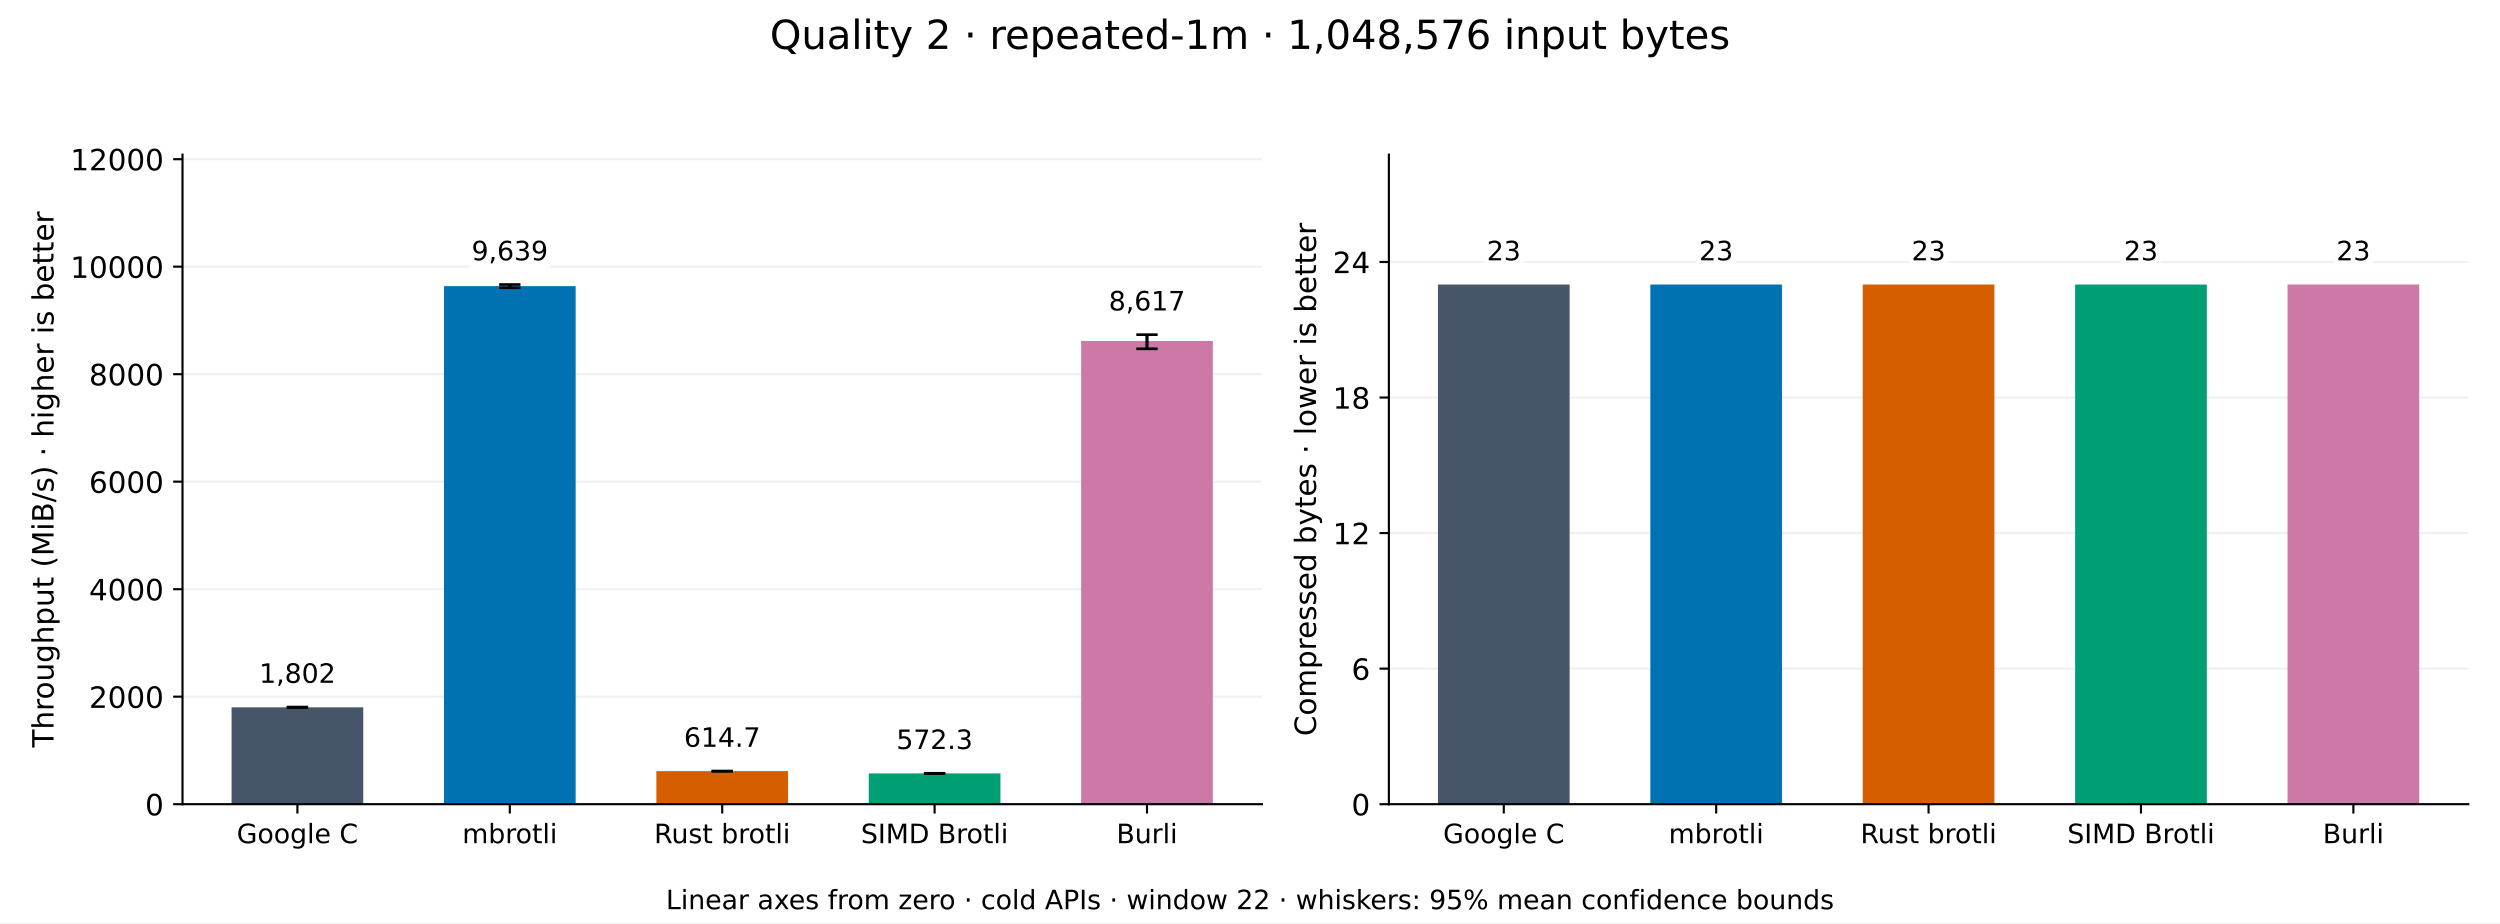
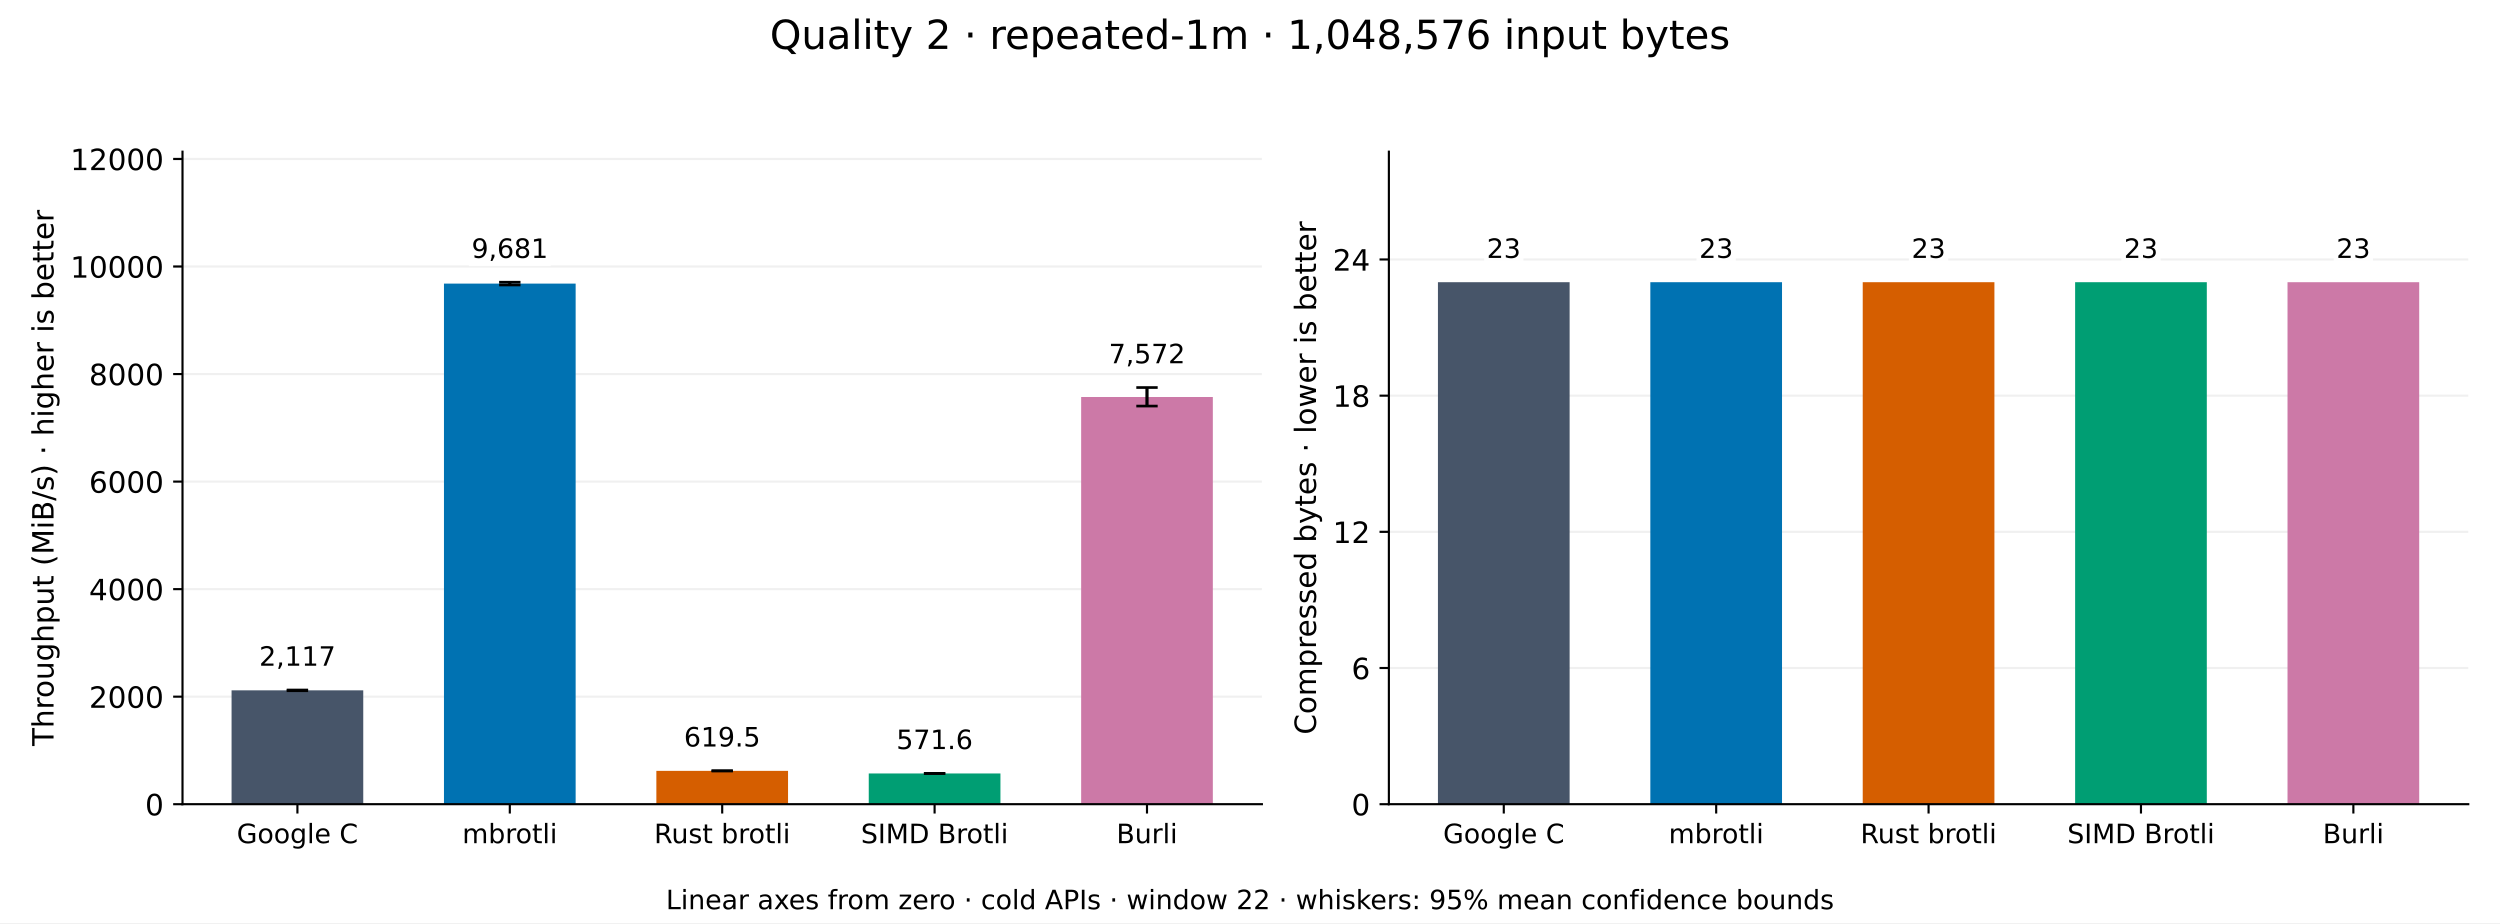
<svg xmlns="http://www.w3.org/2000/svg" xmlns:xlink="http://www.w3.org/1999/xlink" width="936pt" height="345.6pt" viewBox="0 0 936 345.6" version="1.1">
  <defs>
    <style type="text/css">*{stroke-linejoin: round; stroke-linecap: butt}</style>
  </defs>
  <g id="figure_1">
    <g id="patch_1">
      <path d="M 0 345.6 L 936 345.6 L 936 0 L 0 0 z " style="fill: #ffffff" />
    </g>
    <g id="axes_1">
      <g id="patch_2">
-         <path d="M 68.33 301.088 L 472.455 301.088 L 472.455 57.903 L 68.33 57.903 z " style="fill: #ffffff" />
+         <path d="M 68.33 301.088 L 472.455 301.088 L 472.455 56.788 L 68.33 56.788 z " style="fill: #ffffff" />
      </g>
      <g id="matplotlib.axis_1">
        <g id="xtick_1">
          <g id="line2d_1">
            <defs>
              <path id="m3d63aaa0ea" d="M 0 0 L 0 3.5 " style="stroke: #000000; stroke-width: 0.8" />
            </defs>
            <g>
              <use xlink:href="#m3d63aaa0ea" x="111.351" y="301.088" style="stroke: #000000; stroke-width: 0.8" />
            </g>
          </g>
          <g id="text_1">
            <text style="font-size: 10px; font-family: 'DejaVu Sans', 'Bitstream Vera Sans', 'Computer Modern Sans Serif', 'Lucida Grande', 'Verdana', 'Geneva', 'Lucid', 'Arial', 'Helvetica', 'Avant Garde', sans-serif; text-anchor: middle" x="111.351" y="315.686" transform="rotate(-0 111.3508 315.6864)">Google C</text>
          </g>
        </g>
        <g id="xtick_2">
          <g id="line2d_2">
            <g>
              <use xlink:href="#m3d63aaa0ea" x="190.872" y="301.088" style="stroke: #000000; stroke-width: 0.8" />
            </g>
          </g>
          <g id="text_2">
            <text style="font-size: 10px; font-family: 'DejaVu Sans', 'Bitstream Vera Sans', 'Computer Modern Sans Serif', 'Lucida Grande', 'Verdana', 'Geneva', 'Lucid', 'Arial', 'Helvetica', 'Avant Garde', sans-serif; text-anchor: middle" x="190.872" y="315.686" transform="rotate(-0 190.8716 315.6864)">mbrotli</text>
          </g>
        </g>
        <g id="xtick_3">
          <g id="line2d_3">
            <g>
              <use xlink:href="#m3d63aaa0ea" x="270.392" y="301.088" style="stroke: #000000; stroke-width: 0.8" />
            </g>
          </g>
          <g id="text_3">
            <text style="font-size: 10px; font-family: 'DejaVu Sans', 'Bitstream Vera Sans', 'Computer Modern Sans Serif', 'Lucida Grande', 'Verdana', 'Geneva', 'Lucid', 'Arial', 'Helvetica', 'Avant Garde', sans-serif; text-anchor: middle" x="270.392" y="315.686" transform="rotate(-0 270.3925 315.6864)">Rust brotli</text>
          </g>
        </g>
        <g id="xtick_4">
          <g id="line2d_4">
            <g>
              <use xlink:href="#m3d63aaa0ea" x="349.913" y="301.088" style="stroke: #000000; stroke-width: 0.8" />
            </g>
          </g>
          <g id="text_4">
            <text style="font-size: 10px; font-family: 'DejaVu Sans', 'Bitstream Vera Sans', 'Computer Modern Sans Serif', 'Lucida Grande', 'Verdana', 'Geneva', 'Lucid', 'Arial', 'Helvetica', 'Avant Garde', sans-serif; text-anchor: middle" x="349.913" y="315.686" transform="rotate(-0 349.9134 315.6864)">SIMD Brotli</text>
          </g>
        </g>
        <g id="xtick_5">
          <g id="line2d_5">
            <g>
              <use xlink:href="#m3d63aaa0ea" x="429.434" y="301.088" style="stroke: #000000; stroke-width: 0.8" />
            </g>
          </g>
          <g id="text_5">
            <text style="font-size: 10px; font-family: 'DejaVu Sans', 'Bitstream Vera Sans', 'Computer Modern Sans Serif', 'Lucida Grande', 'Verdana', 'Geneva', 'Lucid', 'Arial', 'Helvetica', 'Avant Garde', sans-serif; text-anchor: middle" x="429.434" y="315.686" transform="rotate(-0 429.4342 315.6864)">Burli</text>
          </g>
        </g>
      </g>
      <g id="matplotlib.axis_2">
        <g id="ytick_1">
          <g id="line2d_6">
-             <path d="M 68.33 301.088 L 472.455 301.088 " clip-path="url(#p38b0a529e7)" style="fill: none; stroke: #b0b0b0; stroke-opacity: 0.18; stroke-width: 0.8; stroke-linecap: square" />
+             <path d="M 68.33 301.088 L 472.455 301.088 " clip-path="url(#p04387da18a)" style="fill: none; stroke: #b0b0b0; stroke-opacity: 0.18; stroke-width: 0.8; stroke-linecap: square" />
          </g>
          <g id="line2d_7">
            <defs>
              <path id="mb6c034703b" d="M 0 0 L -3.5 0 " style="stroke: #000000; stroke-width: 0.8" />
            </defs>
            <g>
              <use xlink:href="#mb6c034703b" x="68.33" y="301.088" style="stroke: #000000; stroke-width: 0.8" />
            </g>
          </g>
          <g id="text_6">
            <text style="font-size: 11px; font-family: 'DejaVu Sans', 'Bitstream Vera Sans', 'Computer Modern Sans Serif', 'Lucida Grande', 'Verdana', 'Geneva', 'Lucid', 'Arial', 'Helvetica', 'Avant Garde', sans-serif; text-anchor: end" x="61.33" y="305.267" transform="rotate(-0 61.33 305.2671)">0</text>
          </g>
        </g>
        <g id="ytick_2">
          <g id="line2d_8">
-             <path d="M 68.33 260.84 L 472.455 260.84 " clip-path="url(#p38b0a529e7)" style="fill: none; stroke: #b0b0b0; stroke-opacity: 0.18; stroke-width: 0.8; stroke-linecap: square" />
+             <path d="M 68.33 260.826 L 472.455 260.826 " clip-path="url(#p04387da18a)" style="fill: none; stroke: #b0b0b0; stroke-opacity: 0.18; stroke-width: 0.8; stroke-linecap: square" />
          </g>
          <g id="line2d_9">
            <g>
-               <use xlink:href="#mb6c034703b" x="68.33" y="260.84" style="stroke: #000000; stroke-width: 0.8" />
+               <use xlink:href="#mb6c034703b" x="68.33" y="260.826" style="stroke: #000000; stroke-width: 0.8" />
            </g>
          </g>
          <g id="text_7">
-             <text style="font-size: 11px; font-family: 'DejaVu Sans', 'Bitstream Vera Sans', 'Computer Modern Sans Serif', 'Lucida Grande', 'Verdana', 'Geneva', 'Lucid', 'Arial', 'Helvetica', 'Avant Garde', sans-serif; text-anchor: end" x="61.33" y="265.019" transform="rotate(-0 61.33 265.0191)">2000</text>
+             <text style="font-size: 11px; font-family: 'DejaVu Sans', 'Bitstream Vera Sans', 'Computer Modern Sans Serif', 'Lucida Grande', 'Verdana', 'Geneva', 'Lucid', 'Arial', 'Helvetica', 'Avant Garde', sans-serif; text-anchor: end" x="61.33" y="265.005" transform="rotate(-0 61.33 265.0052)">2000</text>
          </g>
        </g>
        <g id="ytick_3">
          <g id="line2d_10">
-             <path d="M 68.33 220.592 L 472.455 220.592 " clip-path="url(#p38b0a529e7)" style="fill: none; stroke: #b0b0b0; stroke-opacity: 0.18; stroke-width: 0.8; stroke-linecap: square" />
+             <path d="M 68.33 220.564 L 472.455 220.564 " clip-path="url(#p04387da18a)" style="fill: none; stroke: #b0b0b0; stroke-opacity: 0.18; stroke-width: 0.8; stroke-linecap: square" />
          </g>
          <g id="line2d_11">
            <g>
-               <use xlink:href="#mb6c034703b" x="68.33" y="220.592" style="stroke: #000000; stroke-width: 0.8" />
+               <use xlink:href="#mb6c034703b" x="68.33" y="220.564" style="stroke: #000000; stroke-width: 0.8" />
            </g>
          </g>
          <g id="text_8">
-             <text style="font-size: 11px; font-family: 'DejaVu Sans', 'Bitstream Vera Sans', 'Computer Modern Sans Serif', 'Lucida Grande', 'Verdana', 'Geneva', 'Lucid', 'Arial', 'Helvetica', 'Avant Garde', sans-serif; text-anchor: end" x="61.33" y="224.771" transform="rotate(-0 61.33 224.7711)">4000</text>
+             <text style="font-size: 11px; font-family: 'DejaVu Sans', 'Bitstream Vera Sans', 'Computer Modern Sans Serif', 'Lucida Grande', 'Verdana', 'Geneva', 'Lucid', 'Arial', 'Helvetica', 'Avant Garde', sans-serif; text-anchor: end" x="61.33" y="224.743" transform="rotate(-0 61.33 224.7433)">4000</text>
          </g>
        </g>
        <g id="ytick_4">
          <g id="line2d_12">
-             <path d="M 68.33 180.344 L 472.455 180.344 " clip-path="url(#p38b0a529e7)" style="fill: none; stroke: #b0b0b0; stroke-opacity: 0.18; stroke-width: 0.8; stroke-linecap: square" />
+             <path d="M 68.33 180.302 L 472.455 180.302 " clip-path="url(#p04387da18a)" style="fill: none; stroke: #b0b0b0; stroke-opacity: 0.18; stroke-width: 0.8; stroke-linecap: square" />
          </g>
          <g id="line2d_13">
            <g>
-               <use xlink:href="#mb6c034703b" x="68.33" y="180.344" style="stroke: #000000; stroke-width: 0.8" />
+               <use xlink:href="#mb6c034703b" x="68.33" y="180.302" style="stroke: #000000; stroke-width: 0.8" />
            </g>
          </g>
          <g id="text_9">
-             <text style="font-size: 11px; font-family: 'DejaVu Sans', 'Bitstream Vera Sans', 'Computer Modern Sans Serif', 'Lucida Grande', 'Verdana', 'Geneva', 'Lucid', 'Arial', 'Helvetica', 'Avant Garde', sans-serif; text-anchor: end" x="61.33" y="184.523" transform="rotate(-0 61.33 184.5231)">6000</text>
+             <text style="font-size: 11px; font-family: 'DejaVu Sans', 'Bitstream Vera Sans', 'Computer Modern Sans Serif', 'Lucida Grande', 'Verdana', 'Geneva', 'Lucid', 'Arial', 'Helvetica', 'Avant Garde', sans-serif; text-anchor: end" x="61.33" y="184.481" transform="rotate(-0 61.33 184.4813)">6000</text>
          </g>
        </g>
        <g id="ytick_5">
          <g id="line2d_14">
-             <path d="M 68.33 140.096 L 472.455 140.096 " clip-path="url(#p38b0a529e7)" style="fill: none; stroke: #b0b0b0; stroke-opacity: 0.18; stroke-width: 0.8; stroke-linecap: square" />
+             <path d="M 68.33 140.04 L 472.455 140.04 " clip-path="url(#p04387da18a)" style="fill: none; stroke: #b0b0b0; stroke-opacity: 0.18; stroke-width: 0.8; stroke-linecap: square" />
          </g>
          <g id="line2d_15">
            <g>
-               <use xlink:href="#mb6c034703b" x="68.33" y="140.096" style="stroke: #000000; stroke-width: 0.8" />
+               <use xlink:href="#mb6c034703b" x="68.33" y="140.04" style="stroke: #000000; stroke-width: 0.8" />
            </g>
          </g>
          <g id="text_10">
-             <text style="font-size: 11px; font-family: 'DejaVu Sans', 'Bitstream Vera Sans', 'Computer Modern Sans Serif', 'Lucida Grande', 'Verdana', 'Geneva', 'Lucid', 'Arial', 'Helvetica', 'Avant Garde', sans-serif; text-anchor: end" x="61.33" y="144.275" transform="rotate(-0 61.33 144.2751)">8000</text>
+             <text style="font-size: 11px; font-family: 'DejaVu Sans', 'Bitstream Vera Sans', 'Computer Modern Sans Serif', 'Lucida Grande', 'Verdana', 'Geneva', 'Lucid', 'Arial', 'Helvetica', 'Avant Garde', sans-serif; text-anchor: end" x="61.33" y="144.219" transform="rotate(-0 61.33 144.2194)">8000</text>
          </g>
        </g>
        <g id="ytick_6">
          <g id="line2d_16">
-             <path d="M 68.33 99.848 L 472.455 99.848 " clip-path="url(#p38b0a529e7)" style="fill: none; stroke: #b0b0b0; stroke-opacity: 0.18; stroke-width: 0.8; stroke-linecap: square" />
+             <path d="M 68.33 99.778 L 472.455 99.778 " clip-path="url(#p04387da18a)" style="fill: none; stroke: #b0b0b0; stroke-opacity: 0.18; stroke-width: 0.8; stroke-linecap: square" />
          </g>
          <g id="line2d_17">
            <g>
-               <use xlink:href="#mb6c034703b" x="68.33" y="99.848" style="stroke: #000000; stroke-width: 0.8" />
+               <use xlink:href="#mb6c034703b" x="68.33" y="99.778" style="stroke: #000000; stroke-width: 0.8" />
            </g>
          </g>
          <g id="text_11">
-             <text style="font-size: 11px; font-family: 'DejaVu Sans', 'Bitstream Vera Sans', 'Computer Modern Sans Serif', 'Lucida Grande', 'Verdana', 'Geneva', 'Lucid', 'Arial', 'Helvetica', 'Avant Garde', sans-serif; text-anchor: end" x="61.33" y="104.027" transform="rotate(-0 61.33 104.0271)">10000</text>
+             <text style="font-size: 11px; font-family: 'DejaVu Sans', 'Bitstream Vera Sans', 'Computer Modern Sans Serif', 'Lucida Grande', 'Verdana', 'Geneva', 'Lucid', 'Arial', 'Helvetica', 'Avant Garde', sans-serif; text-anchor: end" x="61.33" y="103.957" transform="rotate(-0 61.33 103.9575)">10000</text>
          </g>
        </g>
        <g id="ytick_7">
          <g id="line2d_18">
-             <path d="M 68.33 59.6 L 472.455 59.6 " clip-path="url(#p38b0a529e7)" style="fill: none; stroke: #b0b0b0; stroke-opacity: 0.18; stroke-width: 0.8; stroke-linecap: square" />
+             <path d="M 68.33 59.516 L 472.455 59.516 " clip-path="url(#p04387da18a)" style="fill: none; stroke: #b0b0b0; stroke-opacity: 0.18; stroke-width: 0.8; stroke-linecap: square" />
          </g>
          <g id="line2d_19">
            <g>
-               <use xlink:href="#mb6c034703b" x="68.33" y="59.6" style="stroke: #000000; stroke-width: 0.8" />
+               <use xlink:href="#mb6c034703b" x="68.33" y="59.516" style="stroke: #000000; stroke-width: 0.8" />
            </g>
          </g>
          <g id="text_12">
-             <text style="font-size: 11px; font-family: 'DejaVu Sans', 'Bitstream Vera Sans', 'Computer Modern Sans Serif', 'Lucida Grande', 'Verdana', 'Geneva', 'Lucid', 'Arial', 'Helvetica', 'Avant Garde', sans-serif; text-anchor: end" x="61.33" y="63.779" transform="rotate(-0 61.33 63.77913)">12000</text>
+             <text style="font-size: 11px; font-family: 'DejaVu Sans', 'Bitstream Vera Sans', 'Computer Modern Sans Serif', 'Lucida Grande', 'Verdana', 'Geneva', 'Lucid', 'Arial', 'Helvetica', 'Avant Garde', sans-serif; text-anchor: end" x="61.33" y="63.696" transform="rotate(-0 61.33 63.69554)">12000</text>
          </g>
        </g>
        <g id="text_13">
-           <text style="font-size: 11px; font-family: 'DejaVu Sans', 'Bitstream Vera Sans', 'Computer Modern Sans Serif', 'Lucida Grande', 'Verdana', 'Geneva', 'Lucid', 'Arial', 'Helvetica', 'Avant Garde', sans-serif; text-anchor: middle" x="20.049" y="179.495" transform="rotate(-90 20.04859 179.4954)">Throughput (MiB/s) · higher is better</text>
+           <text style="font-size: 11px; font-family: 'DejaVu Sans', 'Bitstream Vera Sans', 'Computer Modern Sans Serif', 'Lucida Grande', 'Verdana', 'Geneva', 'Lucid', 'Arial', 'Helvetica', 'Avant Garde', sans-serif; text-anchor: middle" x="20.049" y="178.938" transform="rotate(-90 20.04859 178.938)">Throughput (MiB/s) · higher is better</text>
        </g>
      </g>
      <g id="patch_3">
-         <path d="M 86.699 301.088 L 136.002 301.088 L 136.002 264.82 L 86.699 264.82 z " clip-path="url(#p38b0a529e7)" style="fill: #475569" />
+         <path d="M 86.699 301.088 L 136.002 301.088 L 136.002 258.466 L 86.699 258.466 z " clip-path="url(#p04387da18a)" style="fill: #475569" />
      </g>
      <g id="patch_4">
-         <path d="M 166.22 301.088 L 215.523 301.088 L 215.523 107.122 L 166.22 107.122 z " clip-path="url(#p38b0a529e7)" style="fill: #0072b2" />
+         <path d="M 166.22 301.088 L 215.523 301.088 L 215.523 106.191 L 166.22 106.191 z " clip-path="url(#p04387da18a)" style="fill: #0072b2" />
      </g>
      <g id="patch_5">
-         <path d="M 245.741 301.088 L 295.044 301.088 L 295.044 288.718 L 245.741 288.718 z " clip-path="url(#p38b0a529e7)" style="fill: #d55e00" />
+         <path d="M 245.741 301.088 L 295.044 301.088 L 295.044 288.618 L 245.741 288.618 z " clip-path="url(#p04387da18a)" style="fill: #d55e00" />
      </g>
      <g id="patch_6">
-         <path d="M 325.262 301.088 L 374.565 301.088 L 374.565 289.572 L 325.262 289.572 z " clip-path="url(#p38b0a529e7)" style="fill: #009e73" />
+         <path d="M 325.262 301.088 L 374.565 301.088 L 374.565 289.581 L 325.262 289.581 z " clip-path="url(#p04387da18a)" style="fill: #009e73" />
      </g>
      <g id="patch_7">
-         <path d="M 404.783 301.088 L 454.086 301.088 L 454.086 127.673 L 404.783 127.673 z " clip-path="url(#p38b0a529e7)" style="fill: #cc79a7" />
+         <path d="M 404.783 301.088 L 454.086 301.088 L 454.086 148.647 L 404.783 148.647 z " clip-path="url(#p04387da18a)" style="fill: #cc79a7" />
      </g>
      <g id="LineCollection_1">
-         <path d="M 111.351 264.905 L 111.351 264.734 " clip-path="url(#p38b0a529e7)" style="fill: none; stroke: #000000; stroke-width: 1.2" />
-         <path d="M 190.872 107.725 L 190.872 106.54 " clip-path="url(#p38b0a529e7)" style="fill: none; stroke: #000000; stroke-width: 1.2" />
-         <path d="M 270.392 288.76 L 270.392 288.679 " clip-path="url(#p38b0a529e7)" style="fill: none; stroke: #000000; stroke-width: 1.2" />
-         <path d="M 349.913 289.625 L 349.913 289.52 " clip-path="url(#p38b0a529e7)" style="fill: none; stroke: #000000; stroke-width: 1.2" />
-         <path d="M 429.434 130.595 L 429.434 125.31 " clip-path="url(#p38b0a529e7)" style="fill: none; stroke: #000000; stroke-width: 1.2" />
+         <path d="M 111.351 258.598 L 111.351 258.34 " clip-path="url(#p04387da18a)" style="fill: none; stroke: #000000; stroke-width: 1.2" />
+         <path d="M 190.872 106.714 L 190.872 105.648 " clip-path="url(#p04387da18a)" style="fill: none; stroke: #000000; stroke-width: 1.2" />
+         <path d="M 270.392 288.663 L 270.392 288.573 " clip-path="url(#p04387da18a)" style="fill: none; stroke: #000000; stroke-width: 1.2" />
+         <path d="M 349.913 289.631 L 349.913 289.535 " clip-path="url(#p04387da18a)" style="fill: none; stroke: #000000; stroke-width: 1.2" />
+         <path d="M 429.434 152.027 L 429.434 145.096 " clip-path="url(#p04387da18a)" style="fill: none; stroke: #000000; stroke-width: 1.2" />
      </g>
      <g id="line2d_20">
        <defs>
          <path id="ma4d3aa00d3" d="M 4 0 L -4 -0 " style="stroke: #000000" />
        </defs>
-         <g clip-path="url(#p38b0a529e7)">
-           <use xlink:href="#ma4d3aa00d3" x="111.351" y="264.905" style="fill: #1f77b4; stroke: #000000" />
-           <use xlink:href="#ma4d3aa00d3" x="190.872" y="107.725" style="fill: #1f77b4; stroke: #000000" />
-           <use xlink:href="#ma4d3aa00d3" x="270.392" y="288.76" style="fill: #1f77b4; stroke: #000000" />
-           <use xlink:href="#ma4d3aa00d3" x="349.913" y="289.625" style="fill: #1f77b4; stroke: #000000" />
-           <use xlink:href="#ma4d3aa00d3" x="429.434" y="130.595" style="fill: #1f77b4; stroke: #000000" />
+         <g clip-path="url(#p04387da18a)">
+           <use xlink:href="#ma4d3aa00d3" x="111.351" y="258.598" style="fill: #1f77b4; stroke: #000000" />
+           <use xlink:href="#ma4d3aa00d3" x="190.872" y="106.714" style="fill: #1f77b4; stroke: #000000" />
+           <use xlink:href="#ma4d3aa00d3" x="270.392" y="288.663" style="fill: #1f77b4; stroke: #000000" />
+           <use xlink:href="#ma4d3aa00d3" x="349.913" y="289.631" style="fill: #1f77b4; stroke: #000000" />
+           <use xlink:href="#ma4d3aa00d3" x="429.434" y="152.027" style="fill: #1f77b4; stroke: #000000" />
        </g>
      </g>
      <g id="line2d_21">
-         <g clip-path="url(#p38b0a529e7)">
-           <use xlink:href="#ma4d3aa00d3" x="111.351" y="264.734" style="fill: #1f77b4; stroke: #000000" />
-           <use xlink:href="#ma4d3aa00d3" x="190.872" y="106.54" style="fill: #1f77b4; stroke: #000000" />
-           <use xlink:href="#ma4d3aa00d3" x="270.392" y="288.679" style="fill: #1f77b4; stroke: #000000" />
-           <use xlink:href="#ma4d3aa00d3" x="349.913" y="289.52" style="fill: #1f77b4; stroke: #000000" />
-           <use xlink:href="#ma4d3aa00d3" x="429.434" y="125.31" style="fill: #1f77b4; stroke: #000000" />
+         <g clip-path="url(#p04387da18a)">
+           <use xlink:href="#ma4d3aa00d3" x="111.351" y="258.34" style="fill: #1f77b4; stroke: #000000" />
+           <use xlink:href="#ma4d3aa00d3" x="190.872" y="105.648" style="fill: #1f77b4; stroke: #000000" />
+           <use xlink:href="#ma4d3aa00d3" x="270.392" y="288.573" style="fill: #1f77b4; stroke: #000000" />
+           <use xlink:href="#ma4d3aa00d3" x="349.913" y="289.535" style="fill: #1f77b4; stroke: #000000" />
+           <use xlink:href="#ma4d3aa00d3" x="429.434" y="145.096" style="fill: #1f77b4; stroke: #000000" />
        </g>
      </g>
      <g id="patch_8">
-         <path d="M 68.33 301.088 L 68.33 57.903 " style="fill: none; stroke: #000000; stroke-width: 0.8; stroke-linejoin: miter; stroke-linecap: square" />
+         <path d="M 68.33 301.088 L 68.33 56.788 " style="fill: none; stroke: #000000; stroke-width: 0.8; stroke-linejoin: miter; stroke-linecap: square" />
      </g>
      <g id="patch_9">
        <path d="M 68.33 301.088 L 472.455 301.088 " style="fill: none; stroke: #000000; stroke-width: 0.8; stroke-linejoin: miter; stroke-linecap: square" />
      </g>
      <g id="text_14">
        <g id="patch_10">
-           <path d="M 96.037 258.734 L 126.665 258.734 L 126.665 247.056 L 96.037 247.056 z " style="fill: #ffffff; opacity: 0.9" />
-         </g>
-         <text style="font-size: 10px; font-family: 'DejaVu Sans', 'Bitstream Vera Sans', 'Computer Modern Sans Serif', 'Lucida Grande', 'Verdana', 'Geneva', 'Lucid', 'Arial', 'Helvetica', 'Avant Garde', sans-serif; text-anchor: middle" x="111.351" y="255.654" transform="rotate(-0 111.3508 255.6544)">1,802</text>
+           <path d="M 96.037 252.34 L 126.665 252.34 L 126.665 240.662 L 96.037 240.662 z " style="fill: #ffffff; opacity: 0.9" />
+         </g>
+         <text style="font-size: 10px; font-family: 'DejaVu Sans', 'Bitstream Vera Sans', 'Computer Modern Sans Serif', 'Lucida Grande', 'Verdana', 'Geneva', 'Lucid', 'Arial', 'Helvetica', 'Avant Garde', sans-serif; text-anchor: middle" x="111.351" y="249.26" transform="rotate(-0 111.3508 249.2602)">2,117</text>
      </g>
      <g id="text_15">
        <g id="patch_11">
-           <path d="M 175.558 100.54 L 206.186 100.54 L 206.186 88.862 L 175.558 88.862 z " style="fill: #ffffff; opacity: 0.9" />
-         </g>
-         <text style="font-size: 10px; font-family: 'DejaVu Sans', 'Bitstream Vera Sans', 'Computer Modern Sans Serif', 'Lucida Grande', 'Verdana', 'Geneva', 'Lucid', 'Arial', 'Helvetica', 'Avant Garde', sans-serif; text-anchor: middle" x="190.872" y="97.46" transform="rotate(-0 190.8716 97.46008)">9,639</text>
+           <path d="M 175.558 99.648 L 206.186 99.648 L 206.186 87.97 L 175.558 87.97 z " style="fill: #ffffff; opacity: 0.9" />
+         </g>
+         <text style="font-size: 10px; font-family: 'DejaVu Sans', 'Bitstream Vera Sans', 'Computer Modern Sans Serif', 'Lucida Grande', 'Verdana', 'Geneva', 'Lucid', 'Arial', 'Helvetica', 'Avant Garde', sans-serif; text-anchor: middle" x="190.872" y="96.568" transform="rotate(-0 190.8716 96.56831)">9,681</text>
      </g>
      <g id="text_16">
        <g id="patch_12">
-           <path d="M 255.078 282.679 L 285.707 282.679 L 285.707 271.001 L 255.078 271.001 z " style="fill: #ffffff; opacity: 0.9" />
-         </g>
-         <text style="font-size: 10px; font-family: 'DejaVu Sans', 'Bitstream Vera Sans', 'Computer Modern Sans Serif', 'Lucida Grande', 'Verdana', 'Geneva', 'Lucid', 'Arial', 'Helvetica', 'Avant Garde', sans-serif; text-anchor: middle" x="270.392" y="279.599" transform="rotate(-0 270.3925 279.599)">614.7</text>
+           <path d="M 255.078 282.573 L 285.707 282.573 L 285.707 270.895 L 255.078 270.895 z " style="fill: #ffffff; opacity: 0.9" />
+         </g>
+         <text style="font-size: 10px; font-family: 'DejaVu Sans', 'Bitstream Vera Sans', 'Computer Modern Sans Serif', 'Lucida Grande', 'Verdana', 'Geneva', 'Lucid', 'Arial', 'Helvetica', 'Avant Garde', sans-serif; text-anchor: middle" x="270.392" y="279.493" transform="rotate(-0 270.3925 279.4932)">619.5</text>
      </g>
      <g id="text_17">
        <g id="patch_13">
-           <path d="M 334.599 283.52 L 365.227 283.52 L 365.227 271.842 L 334.599 271.842 z " style="fill: #ffffff; opacity: 0.9" />
-         </g>
-         <text style="font-size: 10px; font-family: 'DejaVu Sans', 'Bitstream Vera Sans', 'Computer Modern Sans Serif', 'Lucida Grande', 'Verdana', 'Geneva', 'Lucid', 'Arial', 'Helvetica', 'Avant Garde', sans-serif; text-anchor: middle" x="349.913" y="280.44" transform="rotate(-0 349.9134 280.4404)">572.3</text>
+           <path d="M 334.599 283.535 L 365.227 283.535 L 365.227 271.857 L 334.599 271.857 z " style="fill: #ffffff; opacity: 0.9" />
+         </g>
+         <text style="font-size: 10px; font-family: 'DejaVu Sans', 'Bitstream Vera Sans', 'Computer Modern Sans Serif', 'Lucida Grande', 'Verdana', 'Geneva', 'Lucid', 'Arial', 'Helvetica', 'Avant Garde', sans-serif; text-anchor: middle" x="349.913" y="280.456" transform="rotate(-0 349.9134 280.4555)">571.6</text>
      </g>
      <g id="text_18">
        <g id="patch_14">
-           <path d="M 414.12 119.31 L 444.748 119.31 L 444.748 107.632 L 414.12 107.632 z " style="fill: #ffffff; opacity: 0.9" />
-         </g>
-         <text style="font-size: 10px; font-family: 'DejaVu Sans', 'Bitstream Vera Sans', 'Computer Modern Sans Serif', 'Lucida Grande', 'Verdana', 'Geneva', 'Lucid', 'Arial', 'Helvetica', 'Avant Garde', sans-serif; text-anchor: middle" x="429.434" y="116.23" transform="rotate(-0 429.4342 116.23)">8,617</text>
+           <path d="M 414.12 139.096 L 444.748 139.096 L 444.748 127.418 L 414.12 127.418 z " style="fill: #ffffff; opacity: 0.9" />
+         </g>
+         <text style="font-size: 10px; font-family: 'DejaVu Sans', 'Bitstream Vera Sans', 'Computer Modern Sans Serif', 'Lucida Grande', 'Verdana', 'Geneva', 'Lucid', 'Arial', 'Helvetica', 'Avant Garde', sans-serif; text-anchor: middle" x="429.434" y="136.016" transform="rotate(-0 429.4342 136.0161)">7,572</text>
      </g>
    </g>
    <g id="axes_2">
      <g id="patch_15">
-         <path d="M 519.995 301.088 L 924.12 301.088 L 924.12 57.903 L 519.995 57.903 z " style="fill: #ffffff" />
+         <path d="M 519.995 301.088 L 924.12 301.088 L 924.12 56.788 L 519.995 56.788 z " style="fill: #ffffff" />
      </g>
      <g id="matplotlib.axis_3">
        <g id="xtick_6">
          <g id="line2d_22">
            <g>
              <use xlink:href="#m3d63aaa0ea" x="563.016" y="301.088" style="stroke: #000000; stroke-width: 0.8" />
            </g>
          </g>
          <g id="text_19">
            <text style="font-size: 10px; font-family: 'DejaVu Sans', 'Bitstream Vera Sans', 'Computer Modern Sans Serif', 'Lucida Grande', 'Verdana', 'Geneva', 'Lucid', 'Arial', 'Helvetica', 'Avant Garde', sans-serif; text-anchor: middle" x="563.016" y="315.686" transform="rotate(-0 563.0158 315.6864)">Google C</text>
          </g>
        </g>
        <g id="xtick_7">
          <g id="line2d_23">
            <g>
              <use xlink:href="#m3d63aaa0ea" x="642.537" y="301.088" style="stroke: #000000; stroke-width: 0.8" />
            </g>
          </g>
          <g id="text_20">
            <text style="font-size: 10px; font-family: 'DejaVu Sans', 'Bitstream Vera Sans', 'Computer Modern Sans Serif', 'Lucida Grande', 'Verdana', 'Geneva', 'Lucid', 'Arial', 'Helvetica', 'Avant Garde', sans-serif; text-anchor: middle" x="642.537" y="315.686" transform="rotate(-0 642.5366 315.6864)">mbrotli</text>
          </g>
        </g>
        <g id="xtick_8">
          <g id="line2d_24">
            <g>
              <use xlink:href="#m3d63aaa0ea" x="722.058" y="301.088" style="stroke: #000000; stroke-width: 0.8" />
            </g>
          </g>
          <g id="text_21">
            <text style="font-size: 10px; font-family: 'DejaVu Sans', 'Bitstream Vera Sans', 'Computer Modern Sans Serif', 'Lucida Grande', 'Verdana', 'Geneva', 'Lucid', 'Arial', 'Helvetica', 'Avant Garde', sans-serif; text-anchor: middle" x="722.058" y="315.686" transform="rotate(-0 722.0575 315.6864)">Rust brotli</text>
          </g>
        </g>
        <g id="xtick_9">
          <g id="line2d_25">
            <g>
              <use xlink:href="#m3d63aaa0ea" x="801.578" y="301.088" style="stroke: #000000; stroke-width: 0.8" />
            </g>
          </g>
          <g id="text_22">
            <text style="font-size: 10px; font-family: 'DejaVu Sans', 'Bitstream Vera Sans', 'Computer Modern Sans Serif', 'Lucida Grande', 'Verdana', 'Geneva', 'Lucid', 'Arial', 'Helvetica', 'Avant Garde', sans-serif; text-anchor: middle" x="801.578" y="315.686" transform="rotate(-0 801.5784 315.6864)">SIMD Brotli</text>
          </g>
        </g>
        <g id="xtick_10">
          <g id="line2d_26">
            <g>
              <use xlink:href="#m3d63aaa0ea" x="881.099" y="301.088" style="stroke: #000000; stroke-width: 0.8" />
            </g>
          </g>
          <g id="text_23">
            <text style="font-size: 10px; font-family: 'DejaVu Sans', 'Bitstream Vera Sans', 'Computer Modern Sans Serif', 'Lucida Grande', 'Verdana', 'Geneva', 'Lucid', 'Arial', 'Helvetica', 'Avant Garde', sans-serif; text-anchor: middle" x="881.099" y="315.686" transform="rotate(-0 881.0992 315.6864)">Burli</text>
          </g>
        </g>
      </g>
      <g id="matplotlib.axis_4">
        <g id="ytick_8">
          <g id="line2d_27">
-             <path d="M 519.995 301.088 L 924.12 301.088 " clip-path="url(#pd85143e1e4)" style="fill: none; stroke: #b0b0b0; stroke-opacity: 0.18; stroke-width: 0.8; stroke-linecap: square" />
+             <path d="M 519.995 301.088 L 924.12 301.088 " clip-path="url(#pe51a742433)" style="fill: none; stroke: #b0b0b0; stroke-opacity: 0.18; stroke-width: 0.8; stroke-linecap: square" />
          </g>
          <g id="line2d_28">
            <g>
              <use xlink:href="#mb6c034703b" x="519.995" y="301.088" style="stroke: #000000; stroke-width: 0.8" />
            </g>
          </g>
          <g id="text_24">
            <text style="font-size: 11px; font-family: 'DejaVu Sans', 'Bitstream Vera Sans', 'Computer Modern Sans Serif', 'Lucida Grande', 'Verdana', 'Geneva', 'Lucid', 'Arial', 'Helvetica', 'Avant Garde', sans-serif; text-anchor: end" x="512.995" y="305.267" transform="rotate(-0 512.995 305.2671)">0</text>
          </g>
        </g>
        <g id="ytick_9">
          <g id="line2d_29">
-             <path d="M 519.995 250.336 L 924.12 250.336 " clip-path="url(#pd85143e1e4)" style="fill: none; stroke: #b0b0b0; stroke-opacity: 0.18; stroke-width: 0.8; stroke-linecap: square" />
+             <path d="M 519.995 250.104 L 924.12 250.104 " clip-path="url(#pe51a742433)" style="fill: none; stroke: #b0b0b0; stroke-opacity: 0.18; stroke-width: 0.8; stroke-linecap: square" />
          </g>
          <g id="line2d_30">
            <g>
-               <use xlink:href="#mb6c034703b" x="519.995" y="250.336" style="stroke: #000000; stroke-width: 0.8" />
+               <use xlink:href="#mb6c034703b" x="519.995" y="250.104" style="stroke: #000000; stroke-width: 0.8" />
            </g>
          </g>
          <g id="text_25">
-             <text style="font-size: 11px; font-family: 'DejaVu Sans', 'Bitstream Vera Sans', 'Computer Modern Sans Serif', 'Lucida Grande', 'Verdana', 'Geneva', 'Lucid', 'Arial', 'Helvetica', 'Avant Garde', sans-serif; text-anchor: end" x="512.995" y="254.515" transform="rotate(-0 512.995 254.5154)">6</text>
+             <text style="font-size: 11px; font-family: 'DejaVu Sans', 'Bitstream Vera Sans', 'Computer Modern Sans Serif', 'Lucida Grande', 'Verdana', 'Geneva', 'Lucid', 'Arial', 'Helvetica', 'Avant Garde', sans-serif; text-anchor: end" x="512.995" y="254.283" transform="rotate(-0 512.995 254.2828)">6</text>
          </g>
        </g>
        <g id="ytick_10">
          <g id="line2d_31">
-             <path d="M 519.995 199.585 L 924.12 199.585 " clip-path="url(#pd85143e1e4)" style="fill: none; stroke: #b0b0b0; stroke-opacity: 0.18; stroke-width: 0.8; stroke-linecap: square" />
+             <path d="M 519.995 199.119 L 924.12 199.119 " clip-path="url(#pe51a742433)" style="fill: none; stroke: #b0b0b0; stroke-opacity: 0.18; stroke-width: 0.8; stroke-linecap: square" />
          </g>
          <g id="line2d_32">
            <g>
-               <use xlink:href="#mb6c034703b" x="519.995" y="199.585" style="stroke: #000000; stroke-width: 0.8" />
+               <use xlink:href="#mb6c034703b" x="519.995" y="199.119" style="stroke: #000000; stroke-width: 0.8" />
            </g>
          </g>
          <g id="text_26">
-             <text style="font-size: 11px; font-family: 'DejaVu Sans', 'Bitstream Vera Sans', 'Computer Modern Sans Serif', 'Lucida Grande', 'Verdana', 'Geneva', 'Lucid', 'Arial', 'Helvetica', 'Avant Garde', sans-serif; text-anchor: end" x="512.995" y="203.764" transform="rotate(-0 512.995 203.7637)">12</text>
+             <text style="font-size: 11px; font-family: 'DejaVu Sans', 'Bitstream Vera Sans', 'Computer Modern Sans Serif', 'Lucida Grande', 'Verdana', 'Geneva', 'Lucid', 'Arial', 'Helvetica', 'Avant Garde', sans-serif; text-anchor: end" x="512.995" y="203.298" transform="rotate(-0 512.995 203.2984)">12</text>
          </g>
        </g>
        <g id="ytick_11">
          <g id="line2d_33">
-             <path d="M 519.995 148.833 L 924.12 148.833 " clip-path="url(#pd85143e1e4)" style="fill: none; stroke: #b0b0b0; stroke-opacity: 0.18; stroke-width: 0.8; stroke-linecap: square" />
+             <path d="M 519.995 148.135 L 924.12 148.135 " clip-path="url(#pe51a742433)" style="fill: none; stroke: #b0b0b0; stroke-opacity: 0.18; stroke-width: 0.8; stroke-linecap: square" />
          </g>
          <g id="line2d_34">
            <g>
-               <use xlink:href="#mb6c034703b" x="519.995" y="148.833" style="stroke: #000000; stroke-width: 0.8" />
+               <use xlink:href="#mb6c034703b" x="519.995" y="148.135" style="stroke: #000000; stroke-width: 0.8" />
            </g>
          </g>
          <g id="text_27">
-             <text style="font-size: 11px; font-family: 'DejaVu Sans', 'Bitstream Vera Sans', 'Computer Modern Sans Serif', 'Lucida Grande', 'Verdana', 'Geneva', 'Lucid', 'Arial', 'Helvetica', 'Avant Garde', sans-serif; text-anchor: end" x="512.995" y="153.012" transform="rotate(-0 512.995 153.012)">18</text>
+             <text style="font-size: 11px; font-family: 'DejaVu Sans', 'Bitstream Vera Sans', 'Computer Modern Sans Serif', 'Lucida Grande', 'Verdana', 'Geneva', 'Lucid', 'Arial', 'Helvetica', 'Avant Garde', sans-serif; text-anchor: end" x="512.995" y="152.314" transform="rotate(-0 512.995 152.3141)">18</text>
          </g>
        </g>
        <g id="ytick_12">
          <g id="line2d_35">
-             <path d="M 519.995 98.081 L 924.12 98.081 " clip-path="url(#pd85143e1e4)" style="fill: none; stroke: #b0b0b0; stroke-opacity: 0.18; stroke-width: 0.8; stroke-linecap: square" />
+             <path d="M 519.995 97.151 L 924.12 97.151 " clip-path="url(#pe51a742433)" style="fill: none; stroke: #b0b0b0; stroke-opacity: 0.18; stroke-width: 0.8; stroke-linecap: square" />
          </g>
          <g id="line2d_36">
            <g>
-               <use xlink:href="#mb6c034703b" x="519.995" y="98.081" style="stroke: #000000; stroke-width: 0.8" />
+               <use xlink:href="#mb6c034703b" x="519.995" y="97.151" style="stroke: #000000; stroke-width: 0.8" />
            </g>
          </g>
          <g id="text_28">
-             <text style="font-size: 11px; font-family: 'DejaVu Sans', 'Bitstream Vera Sans', 'Computer Modern Sans Serif', 'Lucida Grande', 'Verdana', 'Geneva', 'Lucid', 'Arial', 'Helvetica', 'Avant Garde', sans-serif; text-anchor: end" x="512.995" y="102.26" transform="rotate(-0 512.995 102.2603)">24</text>
+             <text style="font-size: 11px; font-family: 'DejaVu Sans', 'Bitstream Vera Sans', 'Computer Modern Sans Serif', 'Lucida Grande', 'Verdana', 'Geneva', 'Lucid', 'Arial', 'Helvetica', 'Avant Garde', sans-serif; text-anchor: end" x="512.995" y="101.33" transform="rotate(-0 512.995 101.3298)">24</text>
          </g>
        </g>
        <g id="text_29">
-           <text style="font-size: 11px; font-family: 'DejaVu Sans', 'Bitstream Vera Sans', 'Computer Modern Sans Serif', 'Lucida Grande', 'Verdana', 'Geneva', 'Lucid', 'Arial', 'Helvetica', 'Avant Garde', sans-serif; text-anchor: middle" x="492.71" y="179.495" transform="rotate(-90 492.7098 179.4954)">Compressed bytes · lower is better</text>
+           <text style="font-size: 11px; font-family: 'DejaVu Sans', 'Bitstream Vera Sans', 'Computer Modern Sans Serif', 'Lucida Grande', 'Verdana', 'Geneva', 'Lucid', 'Arial', 'Helvetica', 'Avant Garde', sans-serif; text-anchor: middle" x="492.71" y="178.938" transform="rotate(-90 492.7098 178.938)">Compressed bytes · lower is better</text>
        </g>
      </g>
      <g id="patch_16">
-         <path d="M 538.364 301.088 L 587.667 301.088 L 587.667 106.54 L 538.364 106.54 z " clip-path="url(#pd85143e1e4)" style="fill: #475569" />
+         <path d="M 538.364 301.088 L 587.667 301.088 L 587.667 105.648 L 538.364 105.648 z " clip-path="url(#pe51a742433)" style="fill: #475569" />
      </g>
      <g id="patch_17">
-         <path d="M 617.885 301.088 L 667.188 301.088 L 667.188 106.54 L 617.885 106.54 z " clip-path="url(#pd85143e1e4)" style="fill: #0072b2" />
+         <path d="M 617.885 301.088 L 667.188 301.088 L 667.188 105.648 L 617.885 105.648 z " clip-path="url(#pe51a742433)" style="fill: #0072b2" />
      </g>
      <g id="patch_18">
-         <path d="M 697.406 301.088 L 746.709 301.088 L 746.709 106.54 L 697.406 106.54 z " clip-path="url(#pd85143e1e4)" style="fill: #d55e00" />
+         <path d="M 697.406 301.088 L 746.709 301.088 L 746.709 105.648 L 697.406 105.648 z " clip-path="url(#pe51a742433)" style="fill: #d55e00" />
      </g>
      <g id="patch_19">
-         <path d="M 776.927 301.088 L 826.23 301.088 L 826.23 106.54 L 776.927 106.54 z " clip-path="url(#pd85143e1e4)" style="fill: #009e73" />
+         <path d="M 776.927 301.088 L 826.23 301.088 L 826.23 105.648 L 776.927 105.648 z " clip-path="url(#pe51a742433)" style="fill: #009e73" />
      </g>
      <g id="patch_20">
-         <path d="M 856.448 301.088 L 905.751 301.088 L 905.751 106.54 L 856.448 106.54 z " clip-path="url(#pd85143e1e4)" style="fill: #cc79a7" />
+         <path d="M 856.448 301.088 L 905.751 301.088 L 905.751 105.648 L 856.448 105.648 z " clip-path="url(#pe51a742433)" style="fill: #cc79a7" />
      </g>
      <g id="patch_21">
-         <path d="M 519.995 301.088 L 519.995 57.903 " style="fill: none; stroke: #000000; stroke-width: 0.8; stroke-linejoin: miter; stroke-linecap: square" />
+         <path d="M 519.995 301.088 L 519.995 56.788 " style="fill: none; stroke: #000000; stroke-width: 0.8; stroke-linejoin: miter; stroke-linecap: square" />
      </g>
      <g id="patch_22">
        <path d="M 519.995 301.088 L 924.12 301.088 " style="fill: none; stroke: #000000; stroke-width: 0.8; stroke-linejoin: miter; stroke-linecap: square" />
      </g>
      <g id="text_30">
        <g id="patch_23">
-           <path d="M 555.653 100.54 L 570.378 100.54 L 570.378 88.862 L 555.653 88.862 z " style="fill: #ffffff; opacity: 0.9" />
-         </g>
-         <text style="font-size: 10px; font-family: 'DejaVu Sans', 'Bitstream Vera Sans', 'Computer Modern Sans Serif', 'Lucida Grande', 'Verdana', 'Geneva', 'Lucid', 'Arial', 'Helvetica', 'Avant Garde', sans-serif; text-anchor: middle" x="563.016" y="97.46" transform="rotate(-0 563.0158 97.46008)">23</text>
+           <path d="M 555.653 99.648 L 570.378 99.648 L 570.378 87.97 L 555.653 87.97 z " style="fill: #ffffff; opacity: 0.9" />
+         </g>
+         <text style="font-size: 10px; font-family: 'DejaVu Sans', 'Bitstream Vera Sans', 'Computer Modern Sans Serif', 'Lucida Grande', 'Verdana', 'Geneva', 'Lucid', 'Arial', 'Helvetica', 'Avant Garde', sans-serif; text-anchor: middle" x="563.016" y="96.568" transform="rotate(-0 563.0158 96.56831)">23</text>
      </g>
      <g id="text_31">
        <g id="patch_24">
-           <path d="M 635.174 100.54 L 649.899 100.54 L 649.899 88.862 L 635.174 88.862 z " style="fill: #ffffff; opacity: 0.9" />
-         </g>
-         <text style="font-size: 10px; font-family: 'DejaVu Sans', 'Bitstream Vera Sans', 'Computer Modern Sans Serif', 'Lucida Grande', 'Verdana', 'Geneva', 'Lucid', 'Arial', 'Helvetica', 'Avant Garde', sans-serif; text-anchor: middle" x="642.537" y="97.46" transform="rotate(-0 642.5366 97.46008)">23</text>
+           <path d="M 635.174 99.648 L 649.899 99.648 L 649.899 87.97 L 635.174 87.97 z " style="fill: #ffffff; opacity: 0.9" />
+         </g>
+         <text style="font-size: 10px; font-family: 'DejaVu Sans', 'Bitstream Vera Sans', 'Computer Modern Sans Serif', 'Lucida Grande', 'Verdana', 'Geneva', 'Lucid', 'Arial', 'Helvetica', 'Avant Garde', sans-serif; text-anchor: middle" x="642.537" y="96.568" transform="rotate(-0 642.5366 96.56831)">23</text>
      </g>
      <g id="text_32">
        <g id="patch_25">
-           <path d="M 714.695 100.54 L 729.42 100.54 L 729.42 88.862 L 714.695 88.862 z " style="fill: #ffffff; opacity: 0.9" />
-         </g>
-         <text style="font-size: 10px; font-family: 'DejaVu Sans', 'Bitstream Vera Sans', 'Computer Modern Sans Serif', 'Lucida Grande', 'Verdana', 'Geneva', 'Lucid', 'Arial', 'Helvetica', 'Avant Garde', sans-serif; text-anchor: middle" x="722.058" y="97.46" transform="rotate(-0 722.0575 97.46008)">23</text>
+           <path d="M 714.695 99.648 L 729.42 99.648 L 729.42 87.97 L 714.695 87.97 z " style="fill: #ffffff; opacity: 0.9" />
+         </g>
+         <text style="font-size: 10px; font-family: 'DejaVu Sans', 'Bitstream Vera Sans', 'Computer Modern Sans Serif', 'Lucida Grande', 'Verdana', 'Geneva', 'Lucid', 'Arial', 'Helvetica', 'Avant Garde', sans-serif; text-anchor: middle" x="722.058" y="96.568" transform="rotate(-0 722.0575 96.56831)">23</text>
      </g>
      <g id="text_33">
        <g id="patch_26">
-           <path d="M 794.216 100.54 L 808.941 100.54 L 808.941 88.862 L 794.216 88.862 z " style="fill: #ffffff; opacity: 0.9" />
-         </g>
-         <text style="font-size: 10px; font-family: 'DejaVu Sans', 'Bitstream Vera Sans', 'Computer Modern Sans Serif', 'Lucida Grande', 'Verdana', 'Geneva', 'Lucid', 'Arial', 'Helvetica', 'Avant Garde', sans-serif; text-anchor: middle" x="801.578" y="97.46" transform="rotate(-0 801.5784 97.46008)">23</text>
+           <path d="M 794.216 99.648 L 808.941 99.648 L 808.941 87.97 L 794.216 87.97 z " style="fill: #ffffff; opacity: 0.9" />
+         </g>
+         <text style="font-size: 10px; font-family: 'DejaVu Sans', 'Bitstream Vera Sans', 'Computer Modern Sans Serif', 'Lucida Grande', 'Verdana', 'Geneva', 'Lucid', 'Arial', 'Helvetica', 'Avant Garde', sans-serif; text-anchor: middle" x="801.578" y="96.568" transform="rotate(-0 801.5784 96.56831)">23</text>
      </g>
      <g id="text_34">
        <g id="patch_27">
-           <path d="M 873.737 100.54 L 888.462 100.54 L 888.462 88.862 L 873.737 88.862 z " style="fill: #ffffff; opacity: 0.9" />
-         </g>
-         <text style="font-size: 10px; font-family: 'DejaVu Sans', 'Bitstream Vera Sans', 'Computer Modern Sans Serif', 'Lucida Grande', 'Verdana', 'Geneva', 'Lucid', 'Arial', 'Helvetica', 'Avant Garde', sans-serif; text-anchor: middle" x="881.099" y="97.46" transform="rotate(-0 881.0992 97.46008)">23</text>
+           <path d="M 873.737 99.648 L 888.462 99.648 L 888.462 87.97 L 873.737 87.97 z " style="fill: #ffffff; opacity: 0.9" />
+         </g>
+         <text style="font-size: 10px; font-family: 'DejaVu Sans', 'Bitstream Vera Sans', 'Computer Modern Sans Serif', 'Lucida Grande', 'Verdana', 'Geneva', 'Lucid', 'Arial', 'Helvetica', 'Avant Garde', sans-serif; text-anchor: middle" x="881.099" y="96.568" transform="rotate(-0 881.0992 96.56831)">23</text>
      </g>
    </g>
    <g id="text_35">
      <text style="font-size: 15px; font-family: 'DejaVu Sans', 'Bitstream Vera Sans', 'Computer Modern Sans Serif', 'Lucida Grande', 'Verdana', 'Geneva', 'Lucid', 'Arial', 'Helvetica', 'Avant Garde', sans-serif; text-anchor: middle" x="468" y="18.31" transform="rotate(-0 468 18.30966)">Quality 2 · repeated-1m · 1,048,576 input bytes</text>
    </g>
    <g id="text_36">
      <text style="font-size: 10px; font-family: 'DejaVu Sans', 'Bitstream Vera Sans', 'Computer Modern Sans Serif', 'Lucida Grande', 'Verdana', 'Geneva', 'Lucid', 'Arial', 'Helvetica', 'Avant Garde', sans-serif; text-anchor: middle" x="468" y="340.416" transform="rotate(-0 468 340.416)">Linear axes from zero · cold APIs · window 22 · whiskers: 95% mean confidence bounds</text>
    </g>
  </g>
  <defs>
-     <clipPath id="p38b0a529e7">
-       <rect x="68.33" y="57.903" width="404.125" height="243.185" />
+     <clipPath id="p04387da18a">
+       <rect x="68.33" y="56.788" width="404.125" height="244.3" />
    </clipPath>
-     <clipPath id="pd85143e1e4">
-       <rect x="519.995" y="57.903" width="404.125" height="243.185" />
+     <clipPath id="pe51a742433">
+       <rect x="519.995" y="56.788" width="404.125" height="244.3" />
    </clipPath>
  </defs>
</svg>
